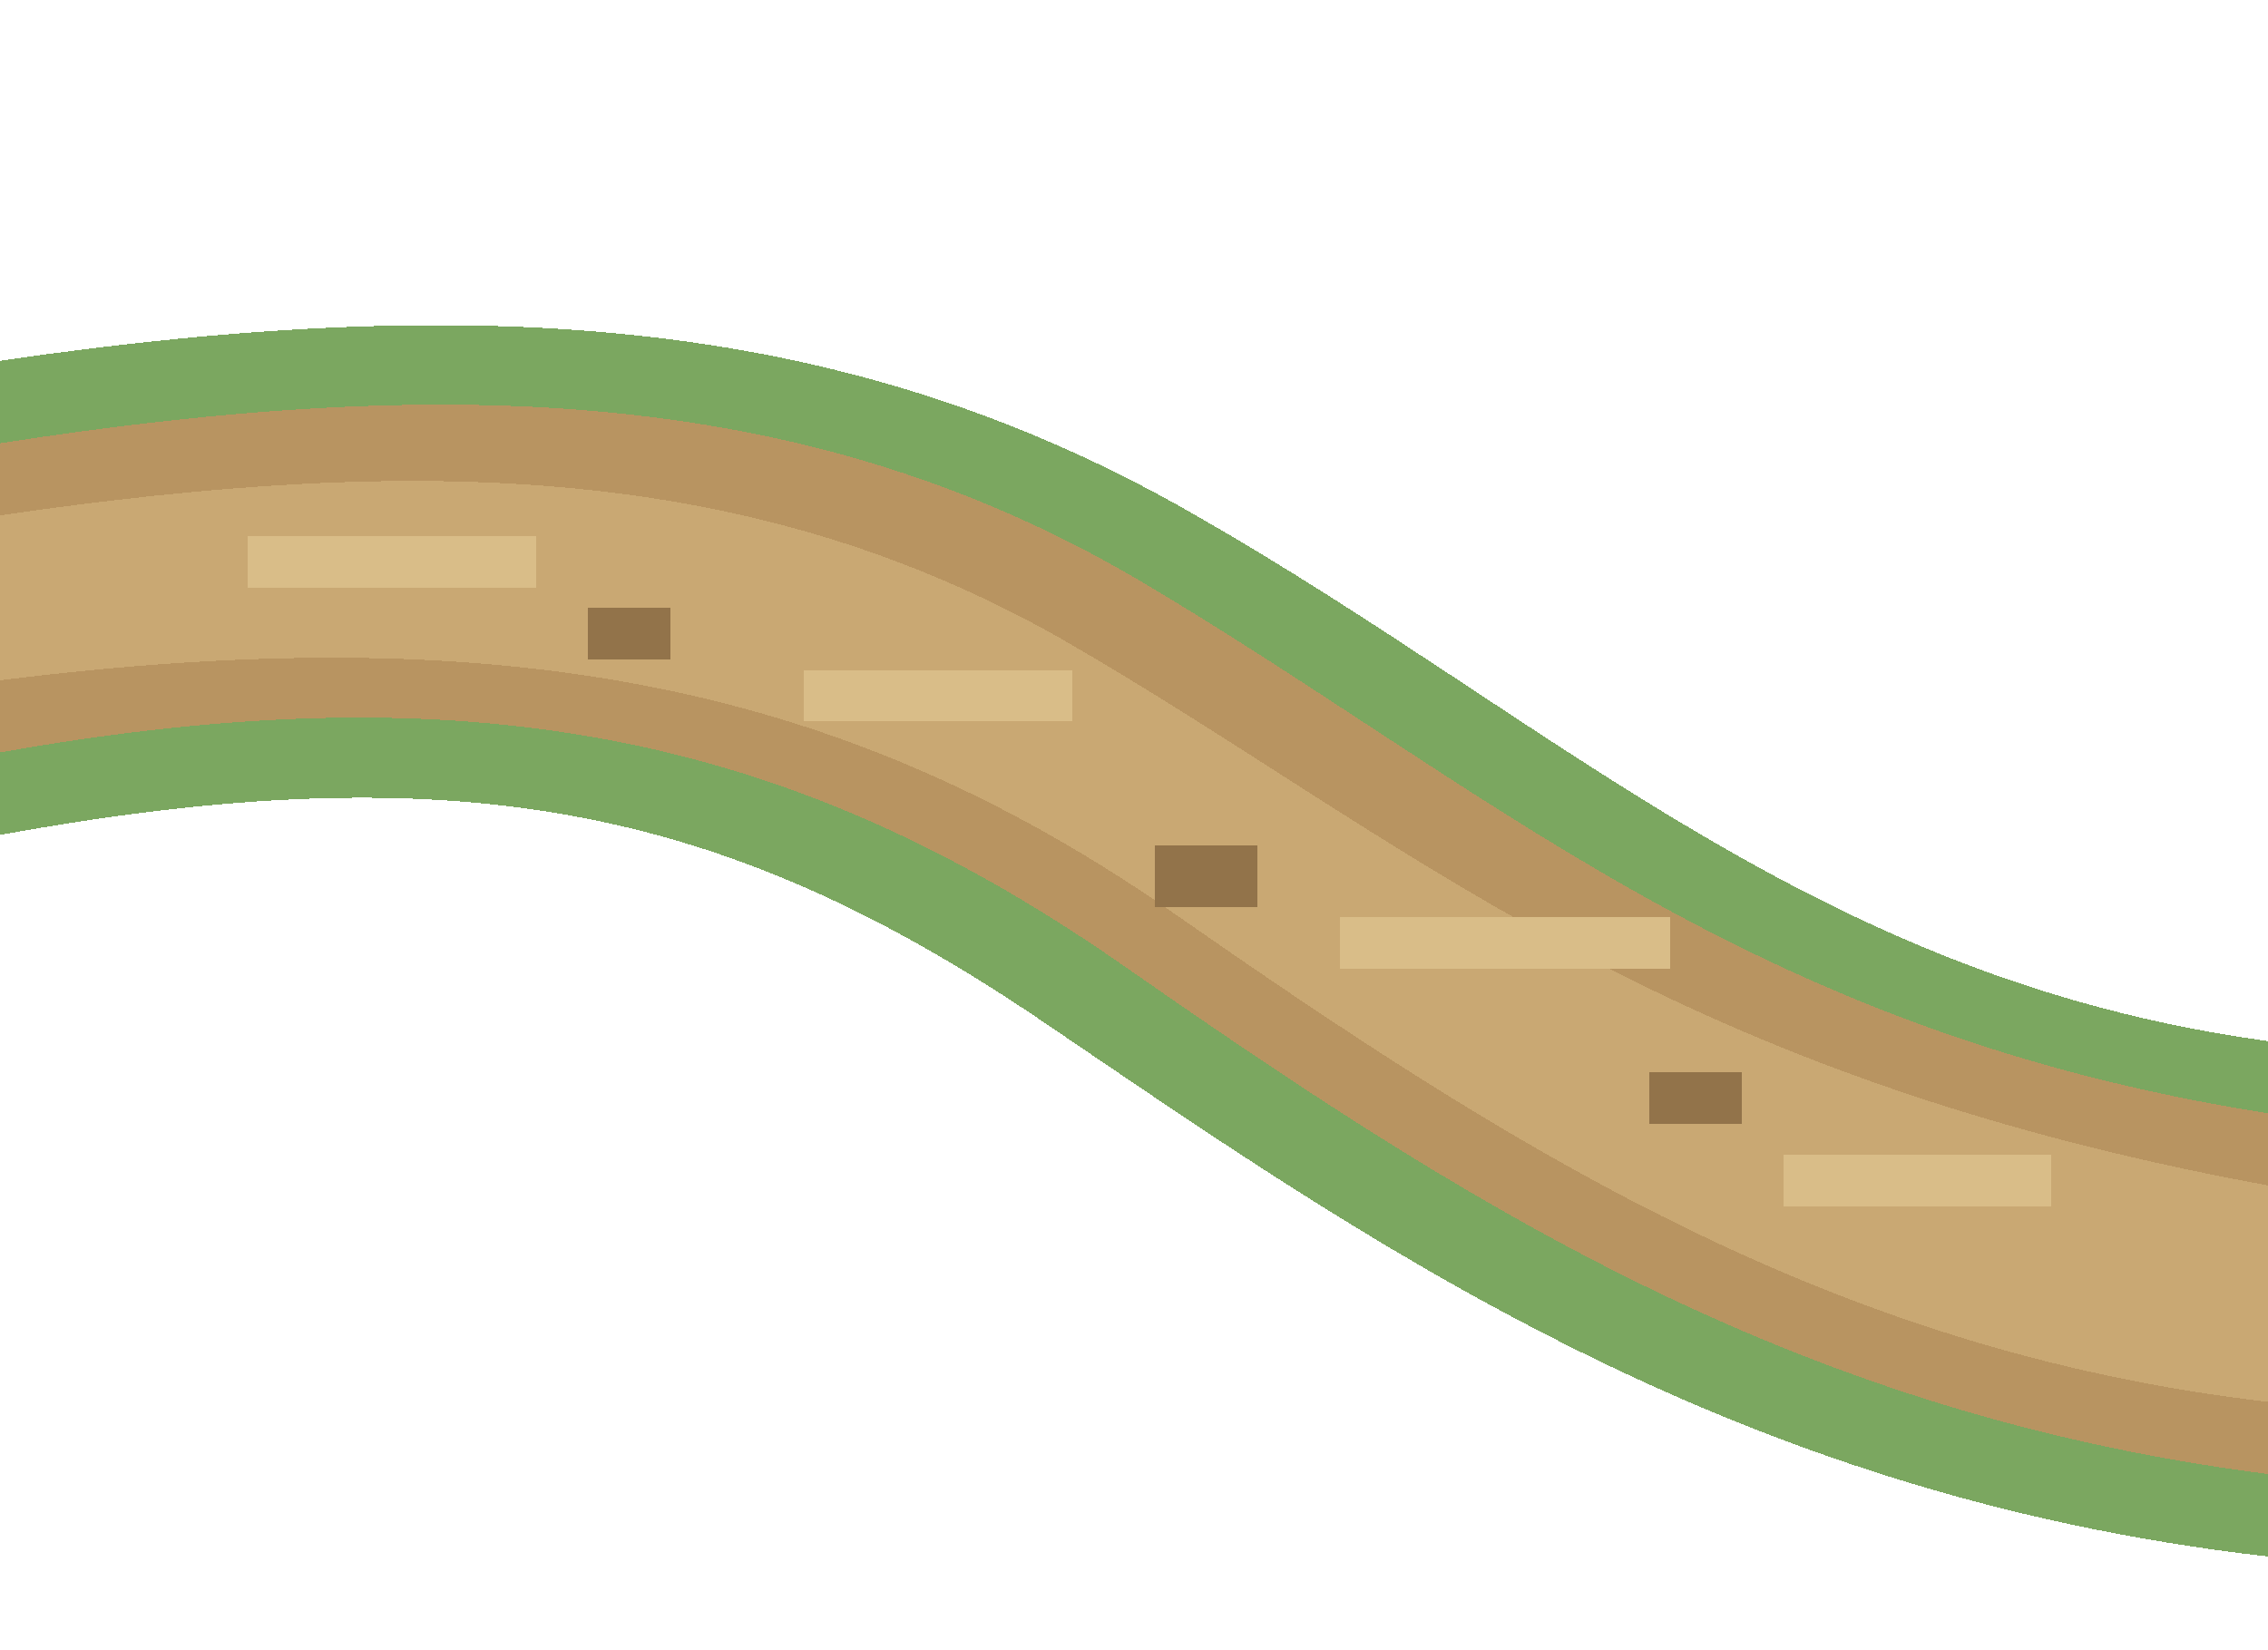
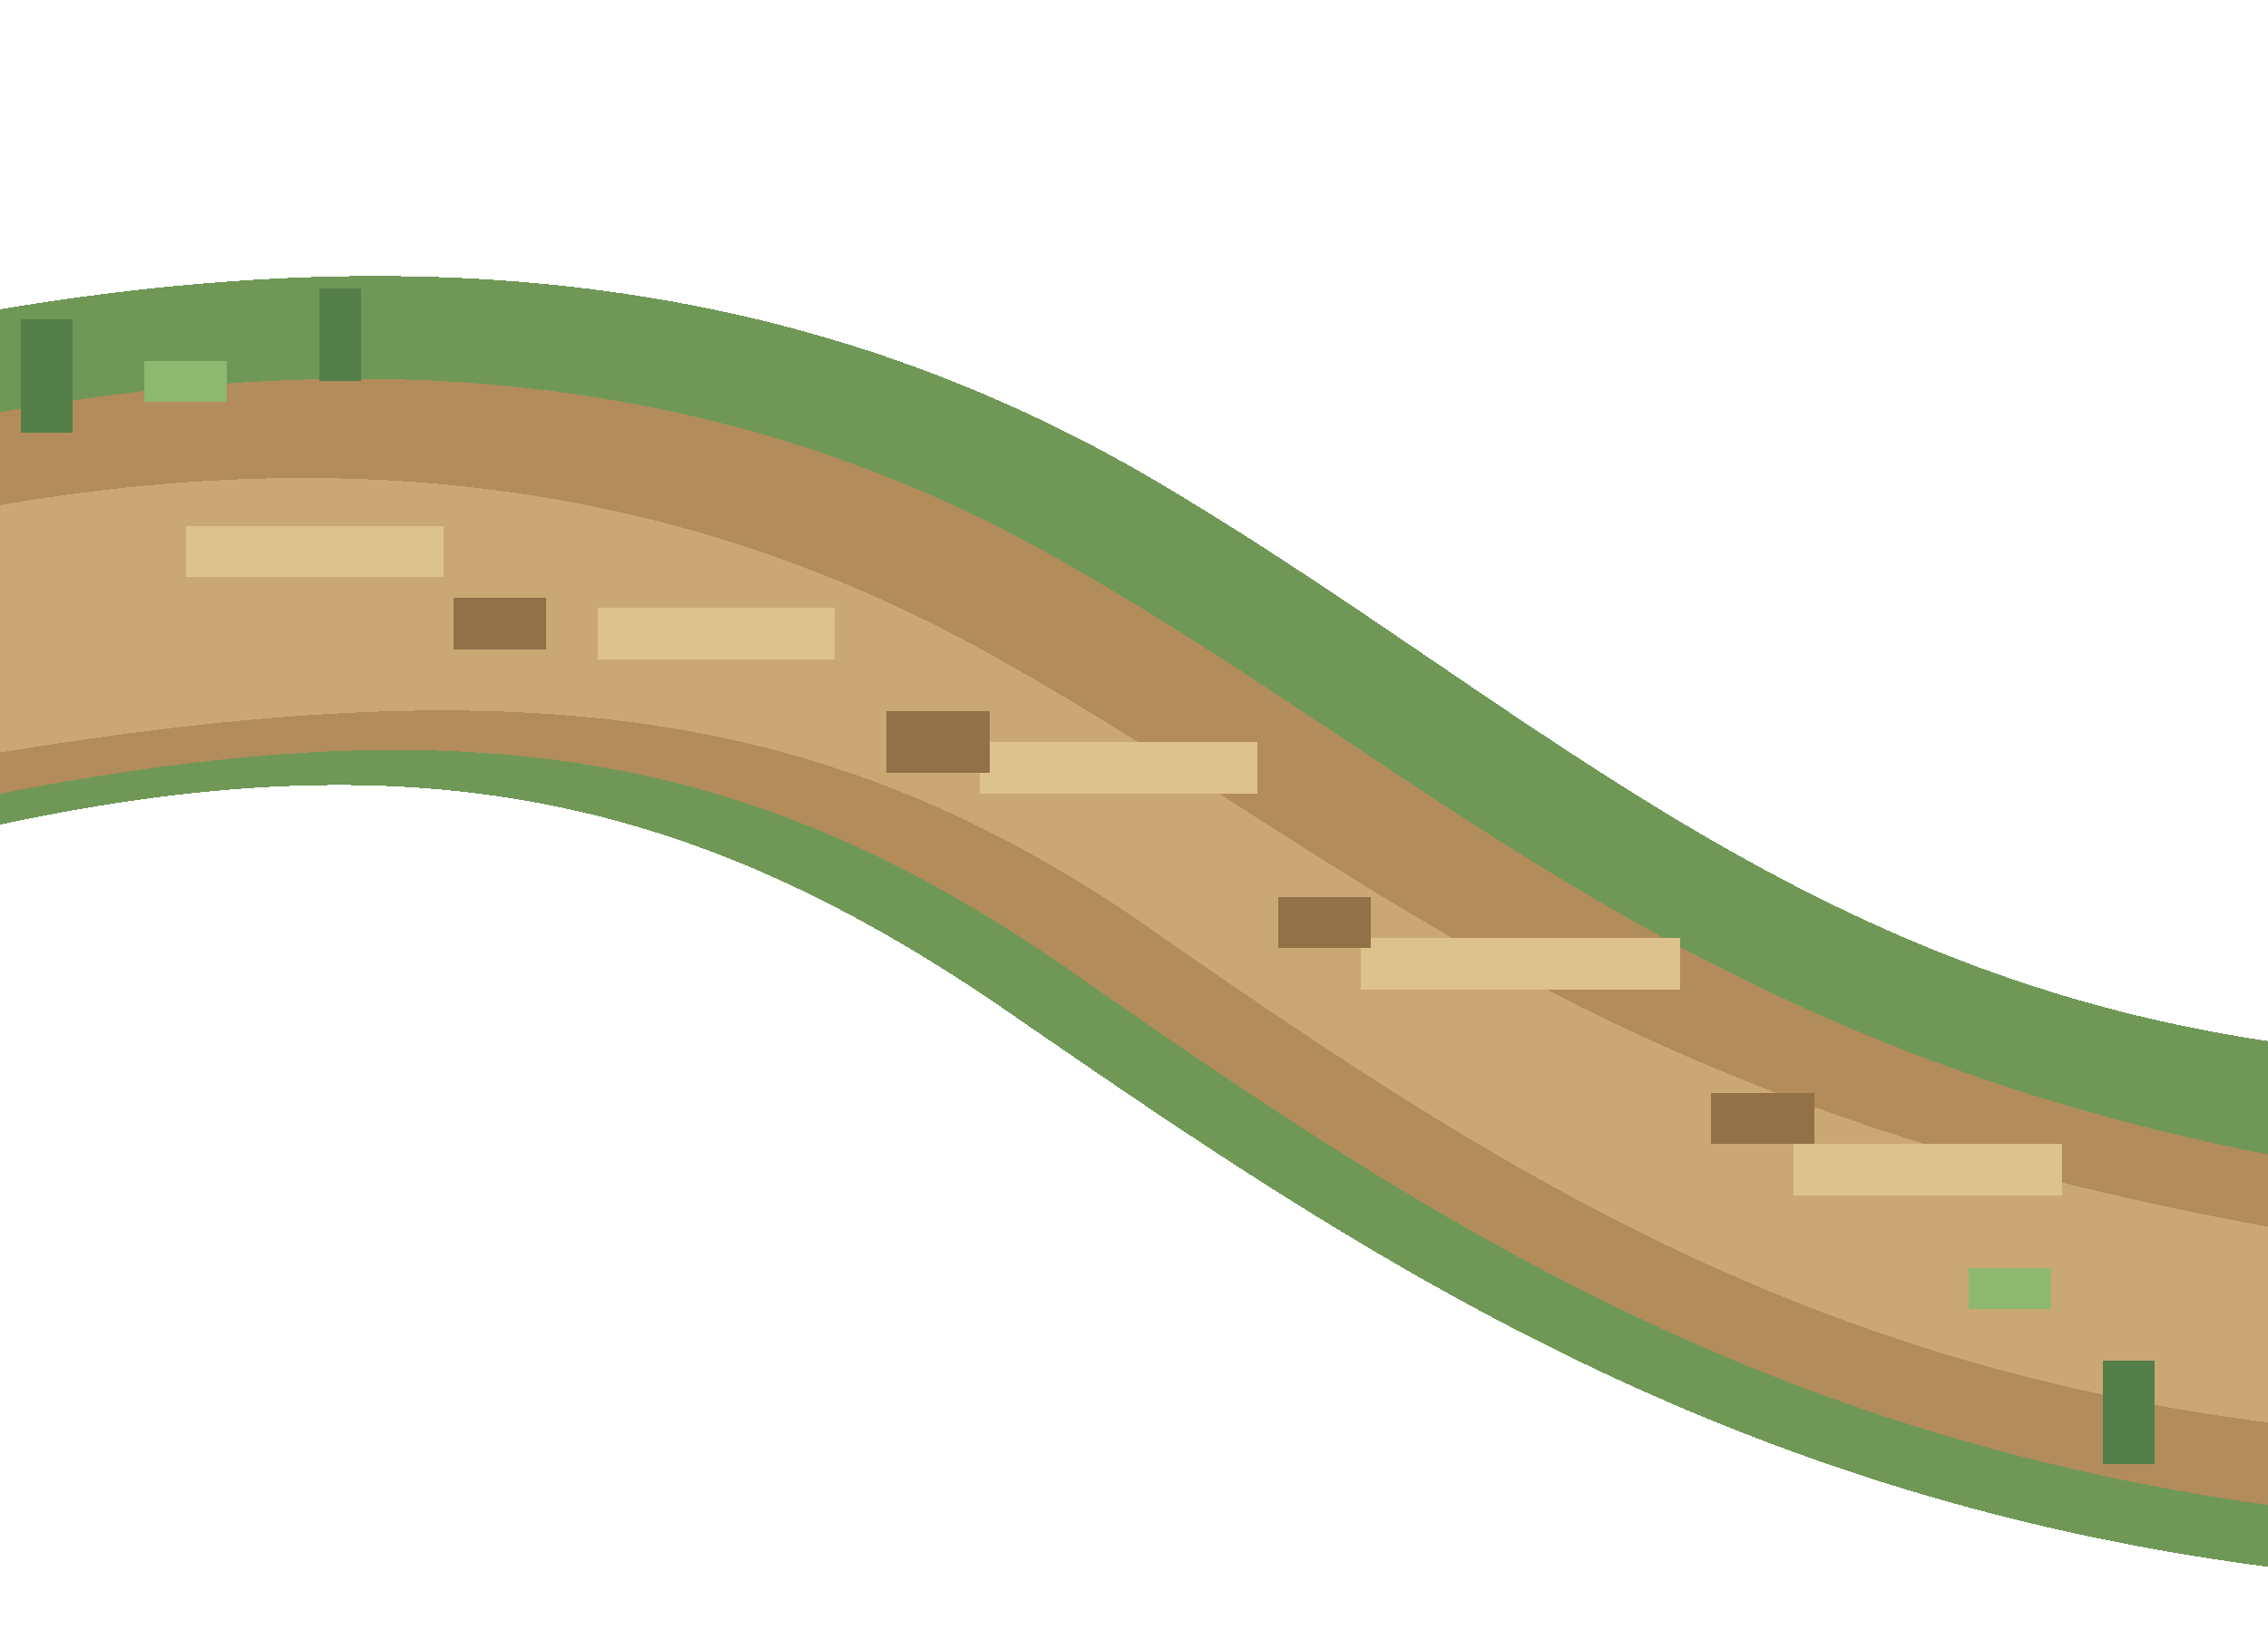
<svg xmlns="http://www.w3.org/2000/svg" width="220" height="160" viewBox="0 0 220 160" shape-rendering="crispEdges">
  <rect width="220" height="160" fill="none" />
-   <path d="M0 35 C48 28 83 31 116 50 C151 70 176 95 220 101 L220 151 C167 145 132 120 101 99 C70 78 44 73 0 81 Z" fill="#7ba760" />
-   <path d="M0 43 C45 36 79 38 110 56 C144 76 169 100 220 108 L220 143 C173 137 141 116 108 93 C76 71 45 65 0 73 Z" fill="#b89461" />
-   <path d="M0 50 C41 44 73 45 103 62 C136 81 160 104 220 115 L220 136 C177 131 146 111 113 88 C81 66 48 60 0 66 Z" fill="#c9a873" />
-   <g fill="#d9bd88">
-     <rect x="24" y="52" width="28" height="5" />
-     <rect x="78" y="65" width="26" height="5" />
-     <rect x="130" y="89" width="32" height="5" />
-     <rect x="173" y="112" width="26" height="5" />
+   <path d="M0 30c42-7 78-3 111 16 36 21 62 48 109 55v51c-54-7-89-31-121-53-30-21-57-28-99-19z" fill="#6f9857" />
+   <path d="M0 40c39-7 73-3 104 15 35 20 60 46 116 57v34c-50-7-82-28-115-51-31-22-59-27-105-18z" fill="#b28c5b" />
+   <path d="M0 49c35-6 67-2 97 15 34 19 57 43 123 55v19c-47-6-77-26-110-49-31-21-61-24-110-16z" fill="#caa873" />
+   <g fill="#ddc28d">
+     <rect x="18" y="51" width="25" height="5" />
+     <rect x="58" y="59" width="23" height="5" />
+     <rect x="95" y="72" width="27" height="5" />
+     <rect x="132" y="91" width="31" height="5" />
+     <rect x="174" y="111" width="26" height="5" />
  </g>
-   <g fill="#92734a">
-     <rect x="57" y="59" width="8" height="5" />
-     <rect x="112" y="82" width="10" height="6" />
-     <rect x="160" y="104" width="9" height="5" />
+   <g fill="#927149">
+     <rect x="44" y="58" width="9" height="5" />
+     <rect x="86" y="69" width="10" height="6" />
+     <rect x="124" y="87" width="9" height="5" />
+     <rect x="166" y="106" width="10" height="5" />
+   </g>
+   <g fill="#557f49">
+     <rect x="2" y="31" width="5" height="11" />
+     <rect x="31" y="28" width="4" height="9" />
+     <rect x="204" y="132" width="5" height="10" />
+   </g>
+   <g fill="#8db86f">
+     <rect x="14" y="35" width="8" height="4" />
+     <rect x="191" y="123" width="8" height="4" />
  </g>
</svg>
